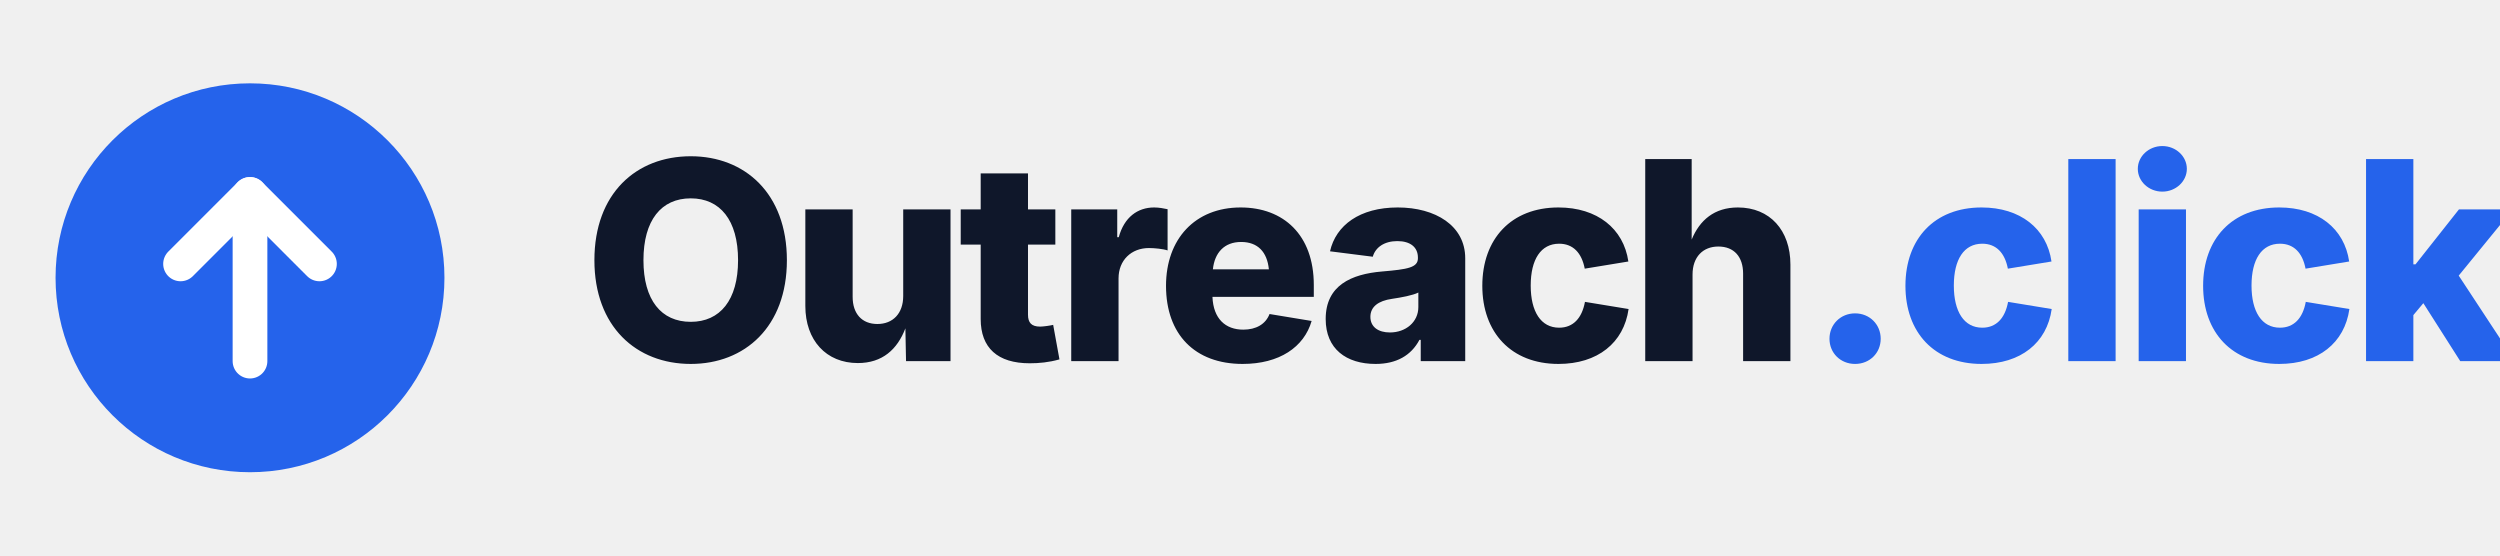
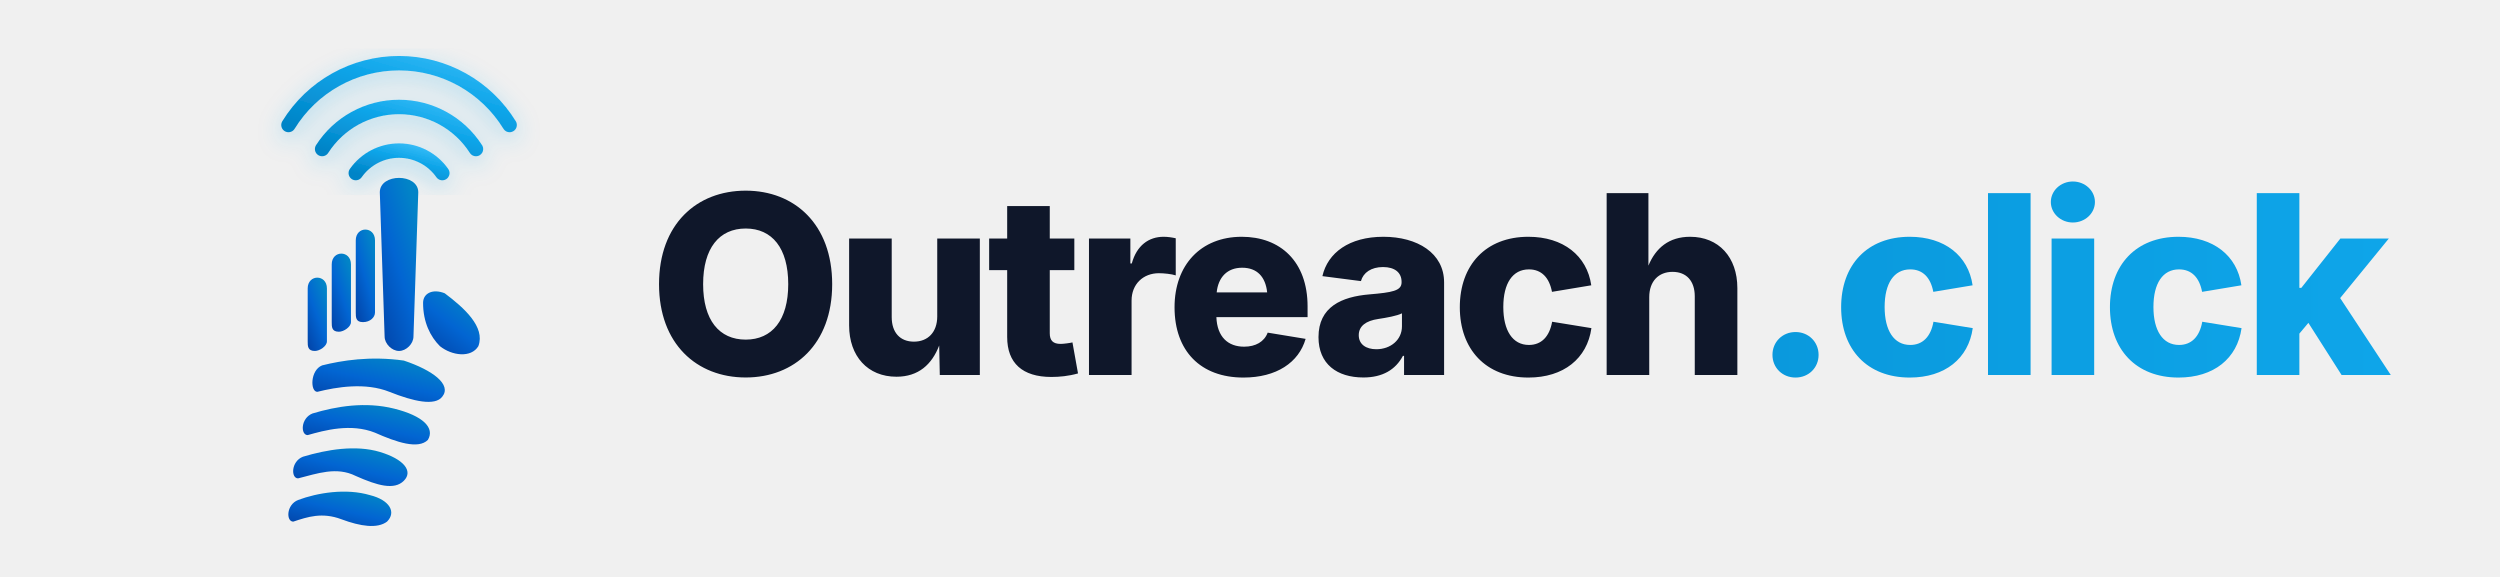
- <svg xmlns="http://www.w3.org/2000/svg" viewBox="0 0 180 40" fill="none">
-   <g transform="translate(2, 4)">
-     <circle cx="16" cy="16" r="14" fill="#2563EB" />
-     <path d="M16 22L16 10" stroke="#FFFFFF" stroke-width="2.5" stroke-linecap="round" />
-     <path d="M11 15L16 10L21 15" stroke="#FFFFFF" stroke-width="2.5" stroke-linecap="round" stroke-linejoin="round" />
+ <svg xmlns="http://www.w3.org/2000/svg" viewBox="0 0 520 120" width="100%" height="100%" fill="none">
+   <defs>
+     <linearGradient id="hzHandGradDark" x1="0%" y1="100%" x2="70%" y2="0%">
+       <stop offset="0%" stop-color="#0242A6" />
+       <stop offset="55%" stop-color="#0265D2" />
+       <stop offset="100%" stop-color="#0284C7" />
+     </linearGradient>
+     <linearGradient id="hzWaveGradDark" x1="0%" y1="100%" x2="100%" y2="0%">
+       <stop offset="0%" stop-color="#0284C7" />
+       <stop offset="60%" stop-color="#0EA5E9" />
+       <stop offset="100%" stop-color="#38BDF8" />
+     </linearGradient>
+     <linearGradient id="hzTextAccentDark" x1="0%" y1="0%" x2="100%" y2="0%">
+       <stop offset="0%" stop-color="#0284C7" />
+       <stop offset="100%" stop-color="#0EA5E9" />
+     </linearGradient>
+     <filter id="hzGlowDark" x="-20%" y="-20%" width="140%" height="140%">
+       <feDropShadow dx="0" dy="1.5" stdDeviation="2.5" flood-color="#0EA5E9" flood-opacity="0.3" />
+     </filter>
+   </defs>
+   <g transform="translate(10, 0)">
+     <g filter="url(#hzGlowDark)" stroke="url(#hzWaveGradDark)" stroke-linecap="round" fill="none">
+       <path d="M 64 36 A 11 11 0 0 1 82 36" stroke-width="3" />
+       <path d="M 57 31 A 19 19 0 0 1 89 31" stroke-width="3" />
+       <path d="M 50 26 A 27 27 0 0 1 96 26" stroke-width="3" />
+     </g>
+     <g fill="url(#hzHandGradDark)">
+       <path d="M 69 40 C 69 36 77 36 77 40 L 76 70 C 76 71.5 74.5 73 73 73 C 71.5 73 70 71.5 70 70 Z" />
+       <path d="M 64 50 C 64 47 68 47 68 50 L 68 65 C 68 66 67 67 65.5 67 C 64 67 64 66 64 65 Z" />
+       <path d="M 59 55 C 59 52 63 52 63 55 L 63 67 C 63 68 61.5 69 60.5 69 C 59 69 59 68 59 67 Z" />
+       <path d="M 54 60 C 54 57 58 57 58 60 L 58 71 C 58 72 56.5 73 55.5 73 C 54 73 54 72 54 71 Z" />
+       <path d="M 78 63 C 78 61 80 60 82.5 61 C 86.5 64 91 68 89.5 72 C 88 74.5 84 74 81.5 72 C 79.5 70 78 67 78 63 Z" />
+       <path d="M 57 76 C 61 75 67 74 74 75 C 80 77 84 80 82 82.5 C 80.5 84.5 76 83.5 71 81.5 C 66 79.5 60 80.5 56 81.5 C 54.5 81.5 54.5 77 57 76 Z" />
+       <path d="M 55 86 C 60 84.5 66 83.5 72 85 C 78 86.5 80.5 89 79 91.5 C 77 93.5 72.5 92 68 90 C 63 88 57.5 89.5 54 90.5 C 52.5 90.5 52.5 87 55 86 Z" />
+       <path d="M 53 95 C 58 93.5 64 92.5 69 94 C 74 95.5 76 98 74 100 C 72 102 68.5 101 64 99 C 60 97 56 98.5 52 99.5 C 50.5 99.5 50.5 96 53 95 Z" />
+       <path d="M 52 104 C 56 102.5 62 101.5 67 103 C 71 104 72.5 106.5 70.5 108.5 C 68.5 110 65 109.5 61 108 C 57 106.5 54 107.5 51 108.5 C 49.5 108.5 49.5 105 52 104 Z" />
+     </g>
  </g>
-   <text x="42" y="26" font-family="Inter, system-ui, sans-serif" font-weight="800" font-size="20" fill="#0F172A" letter-spacing="-0.03em">Outreach<tspan fill="#2563EB">.click</tspan>
-   </text>
+   <g transform="translate(135, 78)">
+     <text font-family="Inter, -apple-system, BlinkMacSystemFont, 'Segoe UI', Roboto, sans-serif" font-size="52" font-weight="800" letter-spacing="-1.5" fill="#0F172A">
+       Outreach<tspan fill="url(#hzTextAccentDark)">.click</tspan>
+     </text>
+   </g>
</svg>
